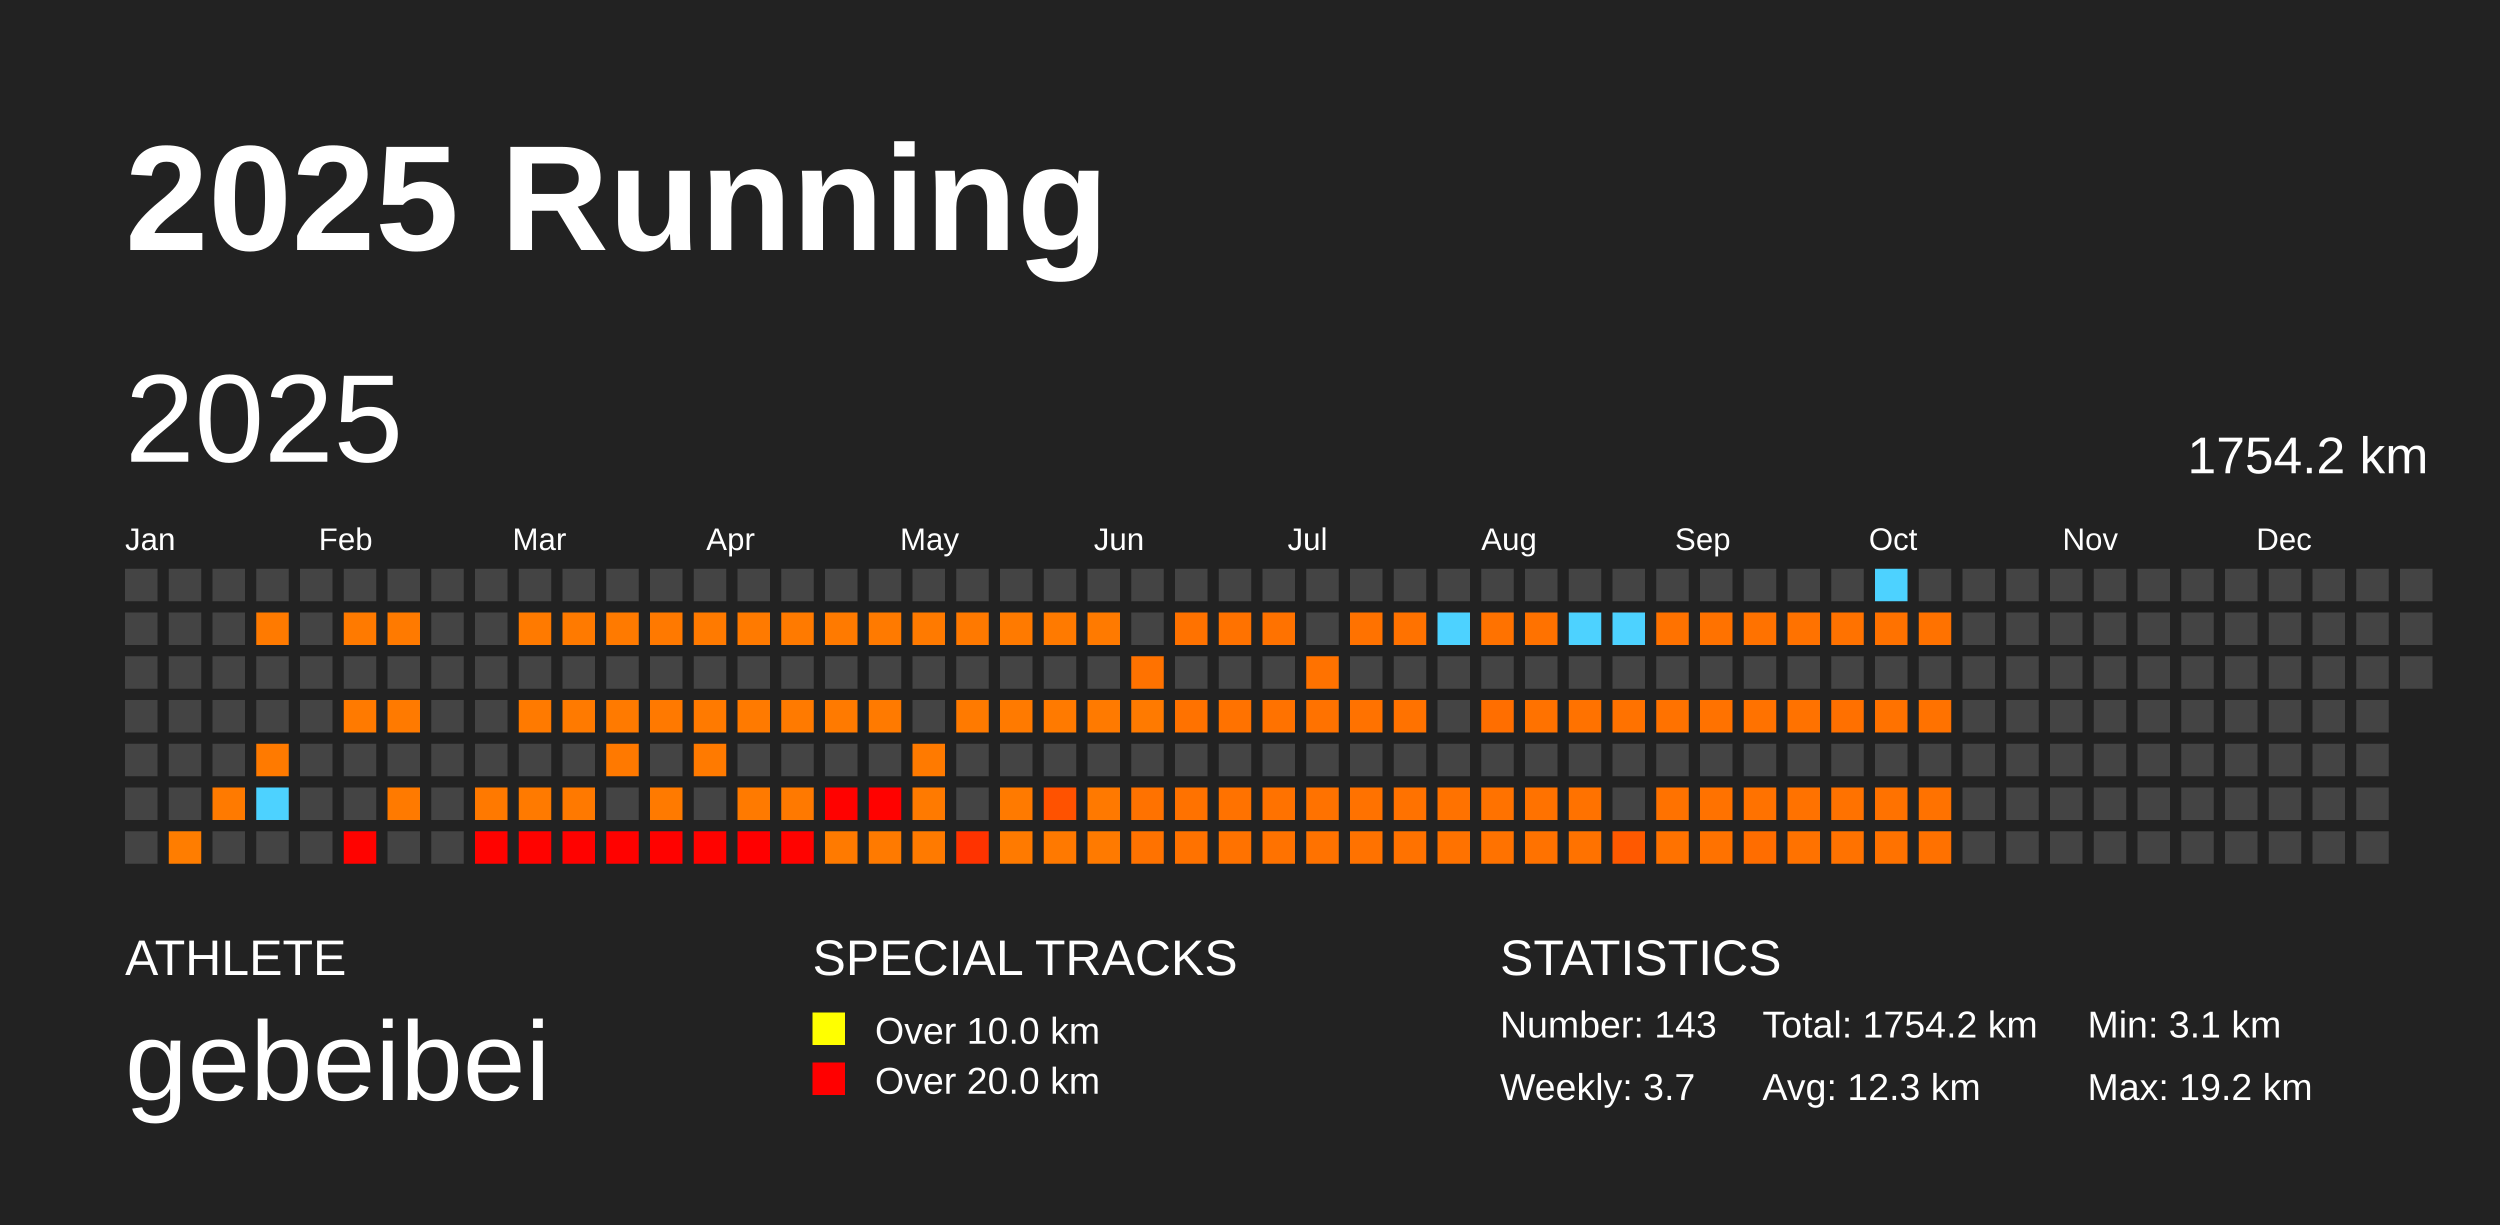
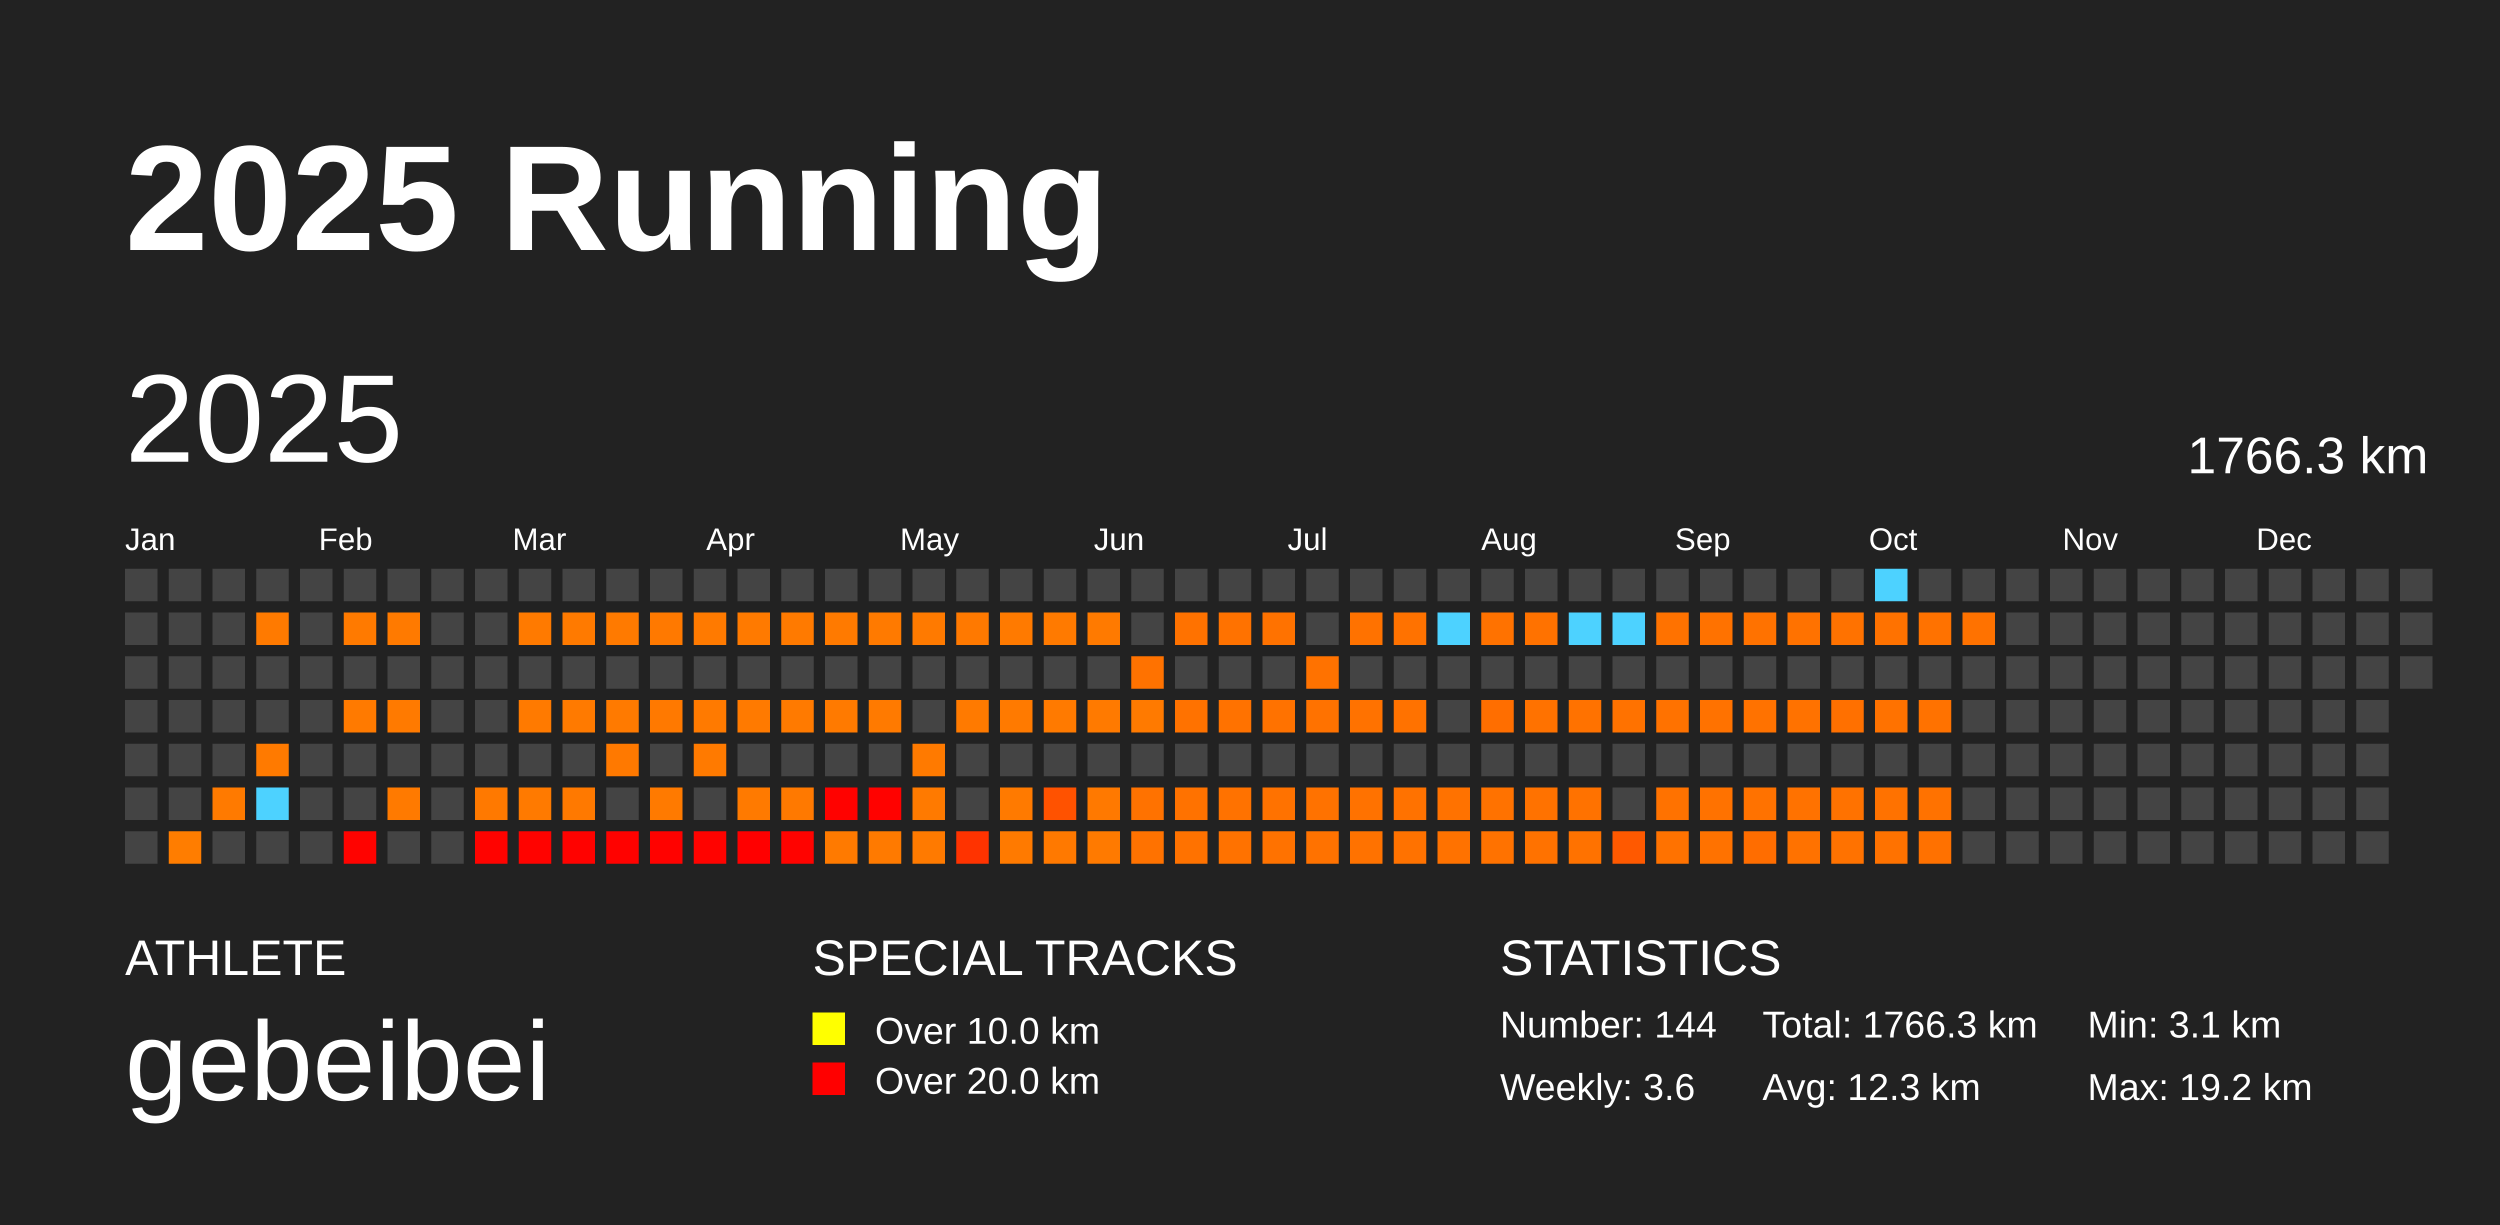
<svg xmlns="http://www.w3.org/2000/svg" baseProfile="full" height="98mm" version="1.1" viewBox="0,0,200,98" width="200mm">
  <defs />
  <rect fill="#222222" height="98" width="200" x="0" y="0" />
  <text fill="#FFFFFF" style="font-size:12px; font-family:Arial; font-weight:bold;" x="10" y="20">2025 Running</text>
  <text fill="#FFFFFF" style="font-size:4px; font-family:Arial" x="10" y="78">ATHLETE</text>
  <text fill="#FFFFFF" style="font-size:9px; font-family:Arial" x="10" y="88">gebeibei</text>
  <text fill="#FFFFFF" style="font-size:4px; font-family:Arial" x="65" y="78">SPECIAL TRACKS</text>
  <rect fill="yellow" height="2.6" width="2.6" x="65" y="81" />
  <text fill="#FFFFFF" style="font-size:3px; font-family:Arial" x="70" y="83.5">Over 10.0 km</text>
  <rect fill="red" height="2.6" width="2.6" x="65" y="85" />
  <text fill="#FFFFFF" style="font-size:3px; font-family:Arial" x="70" y="87.5">Over 20.0 km</text>
  <text fill="#FFFFFF" style="font-size:4px; font-family:Arial" x="120" y="78">STATISTICS</text>
-   <text fill="#FFFFFF" style="font-size:3px; font-family:Arial" x="120" y="83">Number: 143</text>
-   <text fill="#FFFFFF" style="font-size:3px; font-family:Arial" x="120" y="88">Weekly: 3.7</text>
-   <text fill="#FFFFFF" style="font-size:3px; font-family:Arial" x="141" y="83">Total: 1754.2 km</text>
+   <text fill="#FFFFFF" style="font-size:3px; font-family:Arial" x="120" y="83">Number: 144</text>
+   <text fill="#FFFFFF" style="font-size:3px; font-family:Arial" x="120" y="88">Weekly: 3.6</text>
+   <text fill="#FFFFFF" style="font-size:3px; font-family:Arial" x="141" y="83">Total: 1766.3 km</text>
  <text fill="#FFFFFF" style="font-size:3px; font-family:Arial" x="141" y="88">Avg: 12.3 km</text>
  <text fill="#FFFFFF" style="font-size:3px; font-family:Arial" x="167" y="83">Min: 3.1 km</text>
  <text fill="#FFFFFF" style="font-size:3px; font-family:Arial" x="167" y="88">Max: 19.2 km</text>
  <text dominant-baseline="hanging" fill="#FFFFFF" style="font-size:10.0px; font-family:Arial;" x="10" y="30">2025</text>
-   <text dominant-baseline="hanging" fill="#FFFFFF" style="font-size:4.125px; font-family:Arial;" x="175" y="35">1754.2 km</text>
+   <text dominant-baseline="hanging" fill="#FFFFFF" style="font-size:4.125px; font-family:Arial;" x="175" y="35">1766.3 km</text>
  <text fill="#FFFFFF" style="font-size:2.5px; font-family:Arial" x="10.0" y="44">Jan</text>
  <text fill="#FFFFFF" style="font-size:2.5px; font-family:Arial" x="25.5" y="44">Feb</text>
  <text fill="#FFFFFF" style="font-size:2.5px; font-family:Arial" x="41.0" y="44">Mar</text>
  <text fill="#FFFFFF" style="font-size:2.5px; font-family:Arial" x="56.5" y="44">Apr</text>
  <text fill="#FFFFFF" style="font-size:2.5px; font-family:Arial" x="72.0" y="44">May</text>
  <text fill="#FFFFFF" style="font-size:2.5px; font-family:Arial" x="87.5" y="44">Jun</text>
  <text fill="#FFFFFF" style="font-size:2.5px; font-family:Arial" x="103.0" y="44">Jul</text>
  <text fill="#FFFFFF" style="font-size:2.5px; font-family:Arial" x="118.5" y="44">Aug</text>
  <text fill="#FFFFFF" style="font-size:2.5px; font-family:Arial" x="134.0" y="44">Sep</text>
  <text fill="#FFFFFF" style="font-size:2.5px; font-family:Arial" x="149.5" y="44">Oct</text>
  <text fill="#FFFFFF" style="font-size:2.5px; font-family:Arial" x="165.0" y="44">Nov</text>
  <text fill="#FFFFFF" style="font-size:2.5px; font-family:Arial" x="180.5" y="44">Dec</text>
  <rect fill="#444444" height="2.6" width="2.6" x="10.0" y="45.5" />
  <rect fill="#444444" height="2.6" width="2.6" x="10.0" y="49.0" />
  <rect fill="#444444" height="2.6" width="2.6" x="10.0" y="52.5" />
  <rect fill="#444444" height="2.6" width="2.6" x="10.0" y="56.0" />
  <rect fill="#444444" height="2.6" width="2.6" x="10.0" y="59.5" />
  <rect fill="#444444" height="2.6" width="2.6" x="10.0" y="63.0" />
  <rect fill="#444444" height="2.6" width="2.6" x="10.0" y="66.5" />
  <rect fill="#444444" height="2.6" width="2.6" x="13.5" y="45.5" />
  <rect fill="#444444" height="2.6" width="2.6" x="13.5" y="49.0" />
  <rect fill="#444444" height="2.6" width="2.6" x="13.5" y="52.5" />
  <rect fill="#444444" height="2.6" width="2.6" x="13.5" y="56.0" />
  <rect fill="#444444" height="2.6" width="2.6" x="13.5" y="59.5" />
  <rect fill="#444444" height="2.6" width="2.6" x="13.5" y="63.0" />
  <rect fill="#ff7d00" height="2.6" width="2.6" x="13.5" y="66.5" />
  <rect fill="#444444" height="2.6" width="2.6" x="17.0" y="45.5" />
  <rect fill="#444444" height="2.6" width="2.6" x="17.0" y="49.0" />
  <rect fill="#444444" height="2.6" width="2.6" x="17.0" y="52.5" />
  <rect fill="#444444" height="2.6" width="2.6" x="17.0" y="56.0" />
  <rect fill="#444444" height="2.6" width="2.6" x="17.0" y="59.5" />
  <rect fill="#ff7a00" height="2.6" width="2.6" x="17.0" y="63.0" />
  <rect fill="#444444" height="2.6" width="2.6" x="17.0" y="66.5" />
  <rect fill="#444444" height="2.6" width="2.6" x="20.5" y="45.5" />
  <rect fill="#ff7a00" height="2.6" width="2.6" x="20.5" y="49.0" />
  <rect fill="#444444" height="2.6" width="2.6" x="20.5" y="52.5" />
  <rect fill="#444444" height="2.6" width="2.6" x="20.5" y="56.0" />
  <rect fill="#ff7a00" height="2.6" width="2.6" x="20.5" y="59.5" />
  <rect fill="#4dd2ff" height="2.6" width="2.6" x="20.5" y="63.0" />
  <rect fill="#444444" height="2.6" width="2.6" x="20.5" y="66.5" />
  <rect fill="#444444" height="2.6" width="2.6" x="24.0" y="45.5" />
  <rect fill="#444444" height="2.6" width="2.6" x="24.0" y="49.0" />
  <rect fill="#444444" height="2.6" width="2.6" x="24.0" y="52.5" />
  <rect fill="#444444" height="2.6" width="2.6" x="24.0" y="56.0" />
  <rect fill="#444444" height="2.6" width="2.6" x="24.0" y="59.5" />
  <rect fill="#444444" height="2.6" width="2.6" x="24.0" y="63.0" />
  <rect fill="#444444" height="2.6" width="2.6" x="24.0" y="66.5" />
  <rect fill="#444444" height="2.6" width="2.6" x="27.5" y="45.5" />
  <rect fill="#ff7a00" height="2.6" width="2.6" x="27.5" y="49.0" />
  <rect fill="#444444" height="2.6" width="2.6" x="27.5" y="52.5" />
  <rect fill="#ff7a00" height="2.6" width="2.6" x="27.5" y="56.0" />
  <rect fill="#444444" height="2.6" width="2.6" x="27.5" y="59.5" />
  <rect fill="#444444" height="2.6" width="2.6" x="27.5" y="63.0" />
  <rect fill="#ff0300" height="2.6" width="2.6" x="27.5" y="66.5" />
  <rect fill="#444444" height="2.6" width="2.6" x="31.0" y="45.5" />
  <rect fill="#ff7a00" height="2.6" width="2.6" x="31.0" y="49.0" />
  <rect fill="#444444" height="2.6" width="2.6" x="31.0" y="52.5" />
  <rect fill="#ff7a00" height="2.6" width="2.6" x="31.0" y="56.0" />
  <rect fill="#444444" height="2.6" width="2.6" x="31.0" y="59.5" />
  <rect fill="#ff7a00" height="2.6" width="2.6" x="31.0" y="63.0" />
  <rect fill="#444444" height="2.6" width="2.6" x="31.0" y="66.5" />
  <rect fill="#444444" height="2.6" width="2.6" x="34.5" y="45.5" />
  <rect fill="#444444" height="2.6" width="2.6" x="34.5" y="49.0" />
  <rect fill="#444444" height="2.6" width="2.6" x="34.5" y="52.5" />
  <rect fill="#444444" height="2.6" width="2.6" x="34.5" y="56.0" />
  <rect fill="#444444" height="2.6" width="2.6" x="34.5" y="59.5" />
  <rect fill="#444444" height="2.6" width="2.6" x="34.5" y="63.0" />
  <rect fill="#444444" height="2.6" width="2.6" x="34.5" y="66.5" />
  <rect fill="#444444" height="2.6" width="2.6" x="38.0" y="45.5" />
  <rect fill="#444444" height="2.6" width="2.6" x="38.0" y="49.0" />
  <rect fill="#444444" height="2.6" width="2.6" x="38.0" y="52.5" />
  <rect fill="#444444" height="2.6" width="2.6" x="38.0" y="56.0" />
  <rect fill="#444444" height="2.6" width="2.6" x="38.0" y="59.5" />
  <rect fill="#ff7900" height="2.6" width="2.6" x="38.0" y="63.0" />
  <rect fill="#ff0300" height="2.6" width="2.6" x="38.0" y="66.5" />
  <rect fill="#444444" height="2.6" width="2.6" x="41.5" y="45.5" />
  <rect fill="#ff7a00" height="2.6" width="2.6" x="41.5" y="49.0" />
  <rect fill="#444444" height="2.6" width="2.6" x="41.5" y="52.5" />
  <rect fill="#ff7a00" height="2.6" width="2.6" x="41.5" y="56.0" />
  <rect fill="#444444" height="2.6" width="2.6" x="41.5" y="59.5" />
  <rect fill="#ff7a00" height="2.6" width="2.6" x="41.5" y="63.0" />
  <rect fill="#ff0300" height="2.6" width="2.6" x="41.5" y="66.5" />
  <rect fill="#444444" height="2.6" width="2.6" x="45.0" y="45.5" />
  <rect fill="#ff7a00" height="2.6" width="2.6" x="45.0" y="49.0" />
  <rect fill="#444444" height="2.6" width="2.6" x="45.0" y="52.5" />
  <rect fill="#ff7a00" height="2.6" width="2.6" x="45.0" y="56.0" />
  <rect fill="#444444" height="2.6" width="2.6" x="45.0" y="59.5" />
  <rect fill="#ff7900" height="2.6" width="2.6" x="45.0" y="63.0" />
  <rect fill="#ff0200" height="2.6" width="2.6" x="45.0" y="66.5" />
  <rect fill="#444444" height="2.6" width="2.6" x="48.5" y="45.5" />
  <rect fill="#ff7a00" height="2.6" width="2.6" x="48.5" y="49.0" />
  <rect fill="#444444" height="2.6" width="2.6" x="48.5" y="52.5" />
  <rect fill="#ff7a00" height="2.6" width="2.6" x="48.5" y="56.0" />
  <rect fill="#ff7900" height="2.6" width="2.6" x="48.5" y="59.5" />
  <rect fill="#444444" height="2.6" width="2.6" x="48.5" y="63.0" />
  <rect fill="#ff0200" height="2.6" width="2.6" x="48.5" y="66.5" />
  <rect fill="#444444" height="2.6" width="2.6" x="52.0" y="45.5" />
  <rect fill="#ff7900" height="2.6" width="2.6" x="52.0" y="49.0" />
  <rect fill="#444444" height="2.6" width="2.6" x="52.0" y="52.5" />
  <rect fill="#ff7900" height="2.6" width="2.6" x="52.0" y="56.0" />
  <rect fill="#444444" height="2.6" width="2.6" x="52.0" y="59.5" />
  <rect fill="#ff7a00" height="2.6" width="2.6" x="52.0" y="63.0" />
  <rect fill="#ff0200" height="2.6" width="2.6" x="52.0" y="66.5" />
  <rect fill="#444444" height="2.6" width="2.6" x="55.5" y="45.5" />
  <rect fill="#ff7a00" height="2.6" width="2.6" x="55.5" y="49.0" />
  <rect fill="#444444" height="2.6" width="2.6" x="55.5" y="52.5" />
  <rect fill="#ff7a00" height="2.6" width="2.6" x="55.5" y="56.0" />
  <rect fill="#ff7a00" height="2.6" width="2.6" x="55.5" y="59.5" />
  <rect fill="#444444" height="2.6" width="2.6" x="55.5" y="63.0" />
  <rect fill="#ff0300" height="2.6" width="2.6" x="55.5" y="66.5" />
  <rect fill="#444444" height="2.6" width="2.6" x="59.0" y="45.5" />
  <rect fill="#ff7a00" height="2.6" width="2.6" x="59.0" y="49.0" />
  <rect fill="#444444" height="2.6" width="2.6" x="59.0" y="52.5" />
  <rect fill="#ff7a00" height="2.6" width="2.6" x="59.0" y="56.0" />
  <rect fill="#444444" height="2.6" width="2.6" x="59.0" y="59.5" />
  <rect fill="#ff7a00" height="2.6" width="2.6" x="59.0" y="63.0" />
  <rect fill="#ff0000" height="2.6" width="2.6" x="59.0" y="66.5" />
  <rect fill="#444444" height="2.6" width="2.6" x="62.5" y="45.5" />
  <rect fill="#ff7a00" height="2.6" width="2.6" x="62.5" y="49.0" />
  <rect fill="#444444" height="2.6" width="2.6" x="62.5" y="52.5" />
  <rect fill="#ff7a00" height="2.6" width="2.6" x="62.5" y="56.0" />
  <rect fill="#444444" height="2.6" width="2.6" x="62.5" y="59.5" />
  <rect fill="#ff7900" height="2.6" width="2.6" x="62.5" y="63.0" />
  <rect fill="#ff0300" height="2.6" width="2.6" x="62.5" y="66.5" />
  <rect fill="#444444" height="2.6" width="2.6" x="66.0" y="45.5" />
  <rect fill="#ff7a00" height="2.6" width="2.6" x="66.0" y="49.0" />
  <rect fill="#444444" height="2.6" width="2.6" x="66.0" y="52.5" />
  <rect fill="#ff7a00" height="2.6" width="2.6" x="66.0" y="56.0" />
  <rect fill="#444444" height="2.6" width="2.6" x="66.0" y="59.5" />
  <rect fill="#ff0200" height="2.6" width="2.6" x="66.0" y="63.0" />
  <rect fill="#ff7a00" height="2.6" width="2.6" x="66.0" y="66.5" />
  <rect fill="#444444" height="2.6" width="2.6" x="69.5" y="45.5" />
  <rect fill="#ff7a00" height="2.6" width="2.6" x="69.5" y="49.0" />
  <rect fill="#444444" height="2.6" width="2.6" x="69.5" y="52.5" />
  <rect fill="#ff7a00" height="2.6" width="2.6" x="69.5" y="56.0" />
  <rect fill="#444444" height="2.6" width="2.6" x="69.5" y="59.5" />
  <rect fill="#ff0200" height="2.6" width="2.6" x="69.5" y="63.0" />
  <rect fill="#ff7a00" height="2.6" width="2.6" x="69.5" y="66.5" />
  <rect fill="#444444" height="2.6" width="2.6" x="73.0" y="45.5" />
  <rect fill="#ff7a00" height="2.6" width="2.6" x="73.0" y="49.0" />
  <rect fill="#444444" height="2.6" width="2.6" x="73.0" y="52.5" />
  <rect fill="#444444" height="2.6" width="2.6" x="73.0" y="56.0" />
  <rect fill="#ff7a00" height="2.6" width="2.6" x="73.0" y="59.5" />
  <rect fill="#ff7a00" height="2.6" width="2.6" x="73.0" y="63.0" />
  <rect fill="#ff7a00" height="2.6" width="2.6" x="73.0" y="66.5" />
  <rect fill="#444444" height="2.6" width="2.6" x="76.5" y="45.5" />
  <rect fill="#ff7900" height="2.6" width="2.6" x="76.5" y="49.0" />
  <rect fill="#444444" height="2.6" width="2.6" x="76.5" y="52.5" />
  <rect fill="#ff7a00" height="2.6" width="2.6" x="76.5" y="56.0" />
  <rect fill="#444444" height="2.6" width="2.6" x="76.5" y="59.5" />
  <rect fill="#444444" height="2.6" width="2.6" x="76.5" y="63.0" />
  <rect fill="#ff3300" height="2.6" width="2.6" x="76.5" y="66.5" />
  <rect fill="#444444" height="2.6" width="2.6" x="80.0" y="45.5" />
  <rect fill="#ff7a00" height="2.6" width="2.6" x="80.0" y="49.0" />
  <rect fill="#444444" height="2.6" width="2.6" x="80.0" y="52.5" />
  <rect fill="#ff7a00" height="2.6" width="2.6" x="80.0" y="56.0" />
  <rect fill="#444444" height="2.6" width="2.6" x="80.0" y="59.5" />
  <rect fill="#ff7a00" height="2.6" width="2.6" x="80.0" y="63.0" />
  <rect fill="#ff7a00" height="2.6" width="2.6" x="80.0" y="66.5" />
  <rect fill="#444444" height="2.6" width="2.6" x="83.5" y="45.5" />
  <rect fill="#ff7a00" height="2.6" width="2.6" x="83.5" y="49.0" />
  <rect fill="#444444" height="2.6" width="2.6" x="83.5" y="52.5" />
  <rect fill="#ff7a00" height="2.6" width="2.6" x="83.5" y="56.0" />
  <rect fill="#444444" height="2.6" width="2.6" x="83.5" y="59.5" />
  <rect fill="#ff5200" height="2.6" width="2.6" x="83.5" y="63.0" />
  <rect fill="#ff7900" height="2.6" width="2.6" x="83.5" y="66.5" />
  <rect fill="#444444" height="2.6" width="2.6" x="87.0" y="45.5" />
  <rect fill="#ff7a00" height="2.6" width="2.6" x="87.0" y="49.0" />
  <rect fill="#444444" height="2.6" width="2.6" x="87.0" y="52.5" />
  <rect fill="#ff7a00" height="2.6" width="2.6" x="87.0" y="56.0" />
  <rect fill="#444444" height="2.6" width="2.6" x="87.0" y="59.5" />
  <rect fill="#ff7900" height="2.6" width="2.6" x="87.0" y="63.0" />
  <rect fill="#ff7a00" height="2.6" width="2.6" x="87.0" y="66.5" />
  <rect fill="#444444" height="2.6" width="2.6" x="90.5" y="45.5" />
  <rect fill="#444444" height="2.6" width="2.6" x="90.5" y="49.0" />
  <rect fill="#ff7200" height="2.6" width="2.6" x="90.5" y="52.5" />
  <rect fill="#ff7a00" height="2.6" width="2.6" x="90.5" y="56.0" />
  <rect fill="#444444" height="2.6" width="2.6" x="90.5" y="59.5" />
  <rect fill="#ff7200" height="2.6" width="2.6" x="90.5" y="63.0" />
  <rect fill="#ff7200" height="2.6" width="2.6" x="90.5" y="66.5" />
  <rect fill="#444444" height="2.6" width="2.6" x="94.0" y="45.5" />
  <rect fill="#ff7200" height="2.6" width="2.6" x="94.0" y="49.0" />
  <rect fill="#444444" height="2.6" width="2.6" x="94.0" y="52.5" />
  <rect fill="#ff7200" height="2.6" width="2.6" x="94.0" y="56.0" />
  <rect fill="#444444" height="2.6" width="2.6" x="94.0" y="59.5" />
  <rect fill="#ff7200" height="2.6" width="2.6" x="94.0" y="63.0" />
  <rect fill="#ff7200" height="2.6" width="2.6" x="94.0" y="66.5" />
  <rect fill="#444444" height="2.6" width="2.6" x="97.5" y="45.5" />
  <rect fill="#ff7200" height="2.6" width="2.6" x="97.5" y="49.0" />
  <rect fill="#444444" height="2.6" width="2.6" x="97.5" y="52.5" />
  <rect fill="#ff7200" height="2.6" width="2.6" x="97.5" y="56.0" />
  <rect fill="#444444" height="2.6" width="2.6" x="97.5" y="59.5" />
  <rect fill="#ff7200" height="2.6" width="2.6" x="97.5" y="63.0" />
  <rect fill="#ff7200" height="2.6" width="2.6" x="97.5" y="66.5" />
  <rect fill="#444444" height="2.6" width="2.6" x="101.0" y="45.5" />
  <rect fill="#ff7200" height="2.6" width="2.6" x="101.0" y="49.0" />
  <rect fill="#444444" height="2.6" width="2.6" x="101.0" y="52.5" />
  <rect fill="#ff7200" height="2.6" width="2.6" x="101.0" y="56.0" />
  <rect fill="#444444" height="2.6" width="2.6" x="101.0" y="59.5" />
  <rect fill="#ff7200" height="2.6" width="2.6" x="101.0" y="63.0" />
  <rect fill="#ff7200" height="2.6" width="2.6" x="101.0" y="66.5" />
  <rect fill="#444444" height="2.6" width="2.6" x="104.5" y="45.5" />
  <rect fill="#444444" height="2.6" width="2.6" x="104.5" y="49.0" />
  <rect fill="#ff7200" height="2.6" width="2.6" x="104.5" y="52.5" />
  <rect fill="#ff7200" height="2.6" width="2.6" x="104.5" y="56.0" />
  <rect fill="#444444" height="2.6" width="2.6" x="104.5" y="59.5" />
  <rect fill="#ff7200" height="2.6" width="2.6" x="104.5" y="63.0" />
  <rect fill="#ff7200" height="2.6" width="2.6" x="104.5" y="66.5" />
  <rect fill="#444444" height="2.6" width="2.6" x="108.0" y="45.5" />
  <rect fill="#ff7200" height="2.6" width="2.6" x="108.0" y="49.0" />
  <rect fill="#444444" height="2.6" width="2.6" x="108.0" y="52.5" />
  <rect fill="#ff7200" height="2.6" width="2.6" x="108.0" y="56.0" />
  <rect fill="#444444" height="2.6" width="2.6" x="108.0" y="59.5" />
  <rect fill="#ff7200" height="2.6" width="2.6" x="108.0" y="63.0" />
  <rect fill="#ff7200" height="2.6" width="2.6" x="108.0" y="66.5" />
  <rect fill="#444444" height="2.6" width="2.6" x="111.5" y="45.5" />
  <rect fill="#ff7200" height="2.6" width="2.6" x="111.5" y="49.0" />
  <rect fill="#444444" height="2.6" width="2.6" x="111.5" y="52.5" />
  <rect fill="#ff7200" height="2.6" width="2.6" x="111.5" y="56.0" />
  <rect fill="#444444" height="2.6" width="2.6" x="111.5" y="59.5" />
  <rect fill="#ff7200" height="2.6" width="2.6" x="111.5" y="63.0" />
  <rect fill="#ff7200" height="2.6" width="2.6" x="111.5" y="66.5" />
  <rect fill="#444444" height="2.6" width="2.6" x="115.0" y="45.5" />
  <rect fill="#4dd2ff" height="2.6" width="2.6" x="115.0" y="49.0" />
  <rect fill="#444444" height="2.6" width="2.6" x="115.0" y="52.5" />
  <rect fill="#444444" height="2.6" width="2.6" x="115.0" y="56.0" />
  <rect fill="#444444" height="2.6" width="2.6" x="115.0" y="59.5" />
  <rect fill="#ff7200" height="2.6" width="2.6" x="115.0" y="63.0" />
  <rect fill="#ff7200" height="2.6" width="2.6" x="115.0" y="66.5" />
  <rect fill="#444444" height="2.6" width="2.6" x="118.5" y="45.5" />
  <rect fill="#ff7200" height="2.6" width="2.6" x="118.5" y="49.0" />
  <rect fill="#444444" height="2.6" width="2.6" x="118.5" y="52.5" />
  <rect fill="#ff6e00" height="2.6" width="2.6" x="118.5" y="56.0" />
  <rect fill="#444444" height="2.6" width="2.6" x="118.5" y="59.5" />
  <rect fill="#ff7200" height="2.6" width="2.6" x="118.5" y="63.0" />
  <rect fill="#ff7200" height="2.6" width="2.6" x="118.5" y="66.5" />
  <rect fill="#444444" height="2.6" width="2.6" x="122.0" y="45.5" />
  <rect fill="#ff7200" height="2.6" width="2.6" x="122.0" y="49.0" />
  <rect fill="#444444" height="2.6" width="2.6" x="122.0" y="52.5" />
  <rect fill="#ff7200" height="2.6" width="2.6" x="122.0" y="56.0" />
  <rect fill="#444444" height="2.6" width="2.6" x="122.0" y="59.5" />
  <rect fill="#ff7200" height="2.6" width="2.6" x="122.0" y="63.0" />
  <rect fill="#ff7200" height="2.6" width="2.6" x="122.0" y="66.5" />
  <rect fill="#444444" height="2.6" width="2.6" x="125.5" y="45.5" />
  <rect fill="#4dd2ff" height="2.6" width="2.6" x="125.5" y="49.0" />
  <rect fill="#444444" height="2.6" width="2.6" x="125.5" y="52.5" />
  <rect fill="#ff7200" height="2.6" width="2.6" x="125.5" y="56.0" />
  <rect fill="#444444" height="2.6" width="2.6" x="125.5" y="59.5" />
  <rect fill="#ff7200" height="2.6" width="2.6" x="125.5" y="63.0" />
  <rect fill="#ff7200" height="2.6" width="2.6" x="125.5" y="66.5" />
  <rect fill="#444444" height="2.6" width="2.6" x="129.0" y="45.5" />
  <rect fill="#4dd2ff" height="2.6" width="2.6" x="129.0" y="49.0" />
  <rect fill="#444444" height="2.6" width="2.6" x="129.0" y="52.5" />
  <rect fill="#ff7200" height="2.6" width="2.6" x="129.0" y="56.0" />
  <rect fill="#444444" height="2.6" width="2.6" x="129.0" y="59.5" />
  <rect fill="#444444" height="2.6" width="2.6" x="129.0" y="63.0" />
  <rect fill="#ff5900" height="2.6" width="2.6" x="129.0" y="66.5" />
  <rect fill="#444444" height="2.6" width="2.6" x="132.5" y="45.5" />
  <rect fill="#ff7200" height="2.6" width="2.6" x="132.5" y="49.0" />
  <rect fill="#444444" height="2.6" width="2.6" x="132.5" y="52.5" />
  <rect fill="#ff7200" height="2.6" width="2.6" x="132.5" y="56.0" />
  <rect fill="#444444" height="2.6" width="2.6" x="132.5" y="59.5" />
  <rect fill="#ff7200" height="2.6" width="2.6" x="132.5" y="63.0" />
  <rect fill="#ff7200" height="2.6" width="2.6" x="132.5" y="66.5" />
  <rect fill="#444444" height="2.6" width="2.6" x="136.0" y="45.5" />
  <rect fill="#ff7200" height="2.6" width="2.6" x="136.0" y="49.0" />
  <rect fill="#444444" height="2.6" width="2.6" x="136.0" y="52.5" />
  <rect fill="#ff7200" height="2.6" width="2.6" x="136.0" y="56.0" />
  <rect fill="#444444" height="2.6" width="2.6" x="136.0" y="59.5" />
  <rect fill="#ff7200" height="2.6" width="2.6" x="136.0" y="63.0" />
  <rect fill="#ff7200" height="2.6" width="2.6" x="136.0" y="66.5" />
  <rect fill="#444444" height="2.6" width="2.6" x="139.5" y="45.5" />
  <rect fill="#ff7200" height="2.6" width="2.6" x="139.5" y="49.0" />
  <rect fill="#444444" height="2.6" width="2.6" x="139.5" y="52.5" />
  <rect fill="#ff7200" height="2.6" width="2.6" x="139.5" y="56.0" />
  <rect fill="#444444" height="2.6" width="2.6" x="139.5" y="59.5" />
  <rect fill="#ff7200" height="2.6" width="2.6" x="139.5" y="63.0" />
  <rect fill="#ff6d00" height="2.6" width="2.6" x="139.5" y="66.5" />
  <rect fill="#444444" height="2.6" width="2.6" x="143.0" y="45.5" />
  <rect fill="#ff7200" height="2.6" width="2.6" x="143.0" y="49.0" />
  <rect fill="#444444" height="2.6" width="2.6" x="143.0" y="52.5" />
  <rect fill="#ff7200" height="2.6" width="2.6" x="143.0" y="56.0" />
  <rect fill="#444444" height="2.6" width="2.6" x="143.0" y="59.5" />
  <rect fill="#ff7200" height="2.6" width="2.6" x="143.0" y="63.0" />
  <rect fill="#ff7200" height="2.6" width="2.6" x="143.0" y="66.5" />
  <rect fill="#444444" height="2.6" width="2.6" x="146.5" y="45.5" />
  <rect fill="#ff7200" height="2.6" width="2.6" x="146.5" y="49.0" />
  <rect fill="#444444" height="2.6" width="2.6" x="146.5" y="52.5" />
  <rect fill="#ff7000" height="2.6" width="2.6" x="146.5" y="56.0" />
  <rect fill="#444444" height="2.6" width="2.6" x="146.5" y="59.5" />
  <rect fill="#ff7200" height="2.6" width="2.6" x="146.5" y="63.0" />
  <rect fill="#ff7200" height="2.6" width="2.6" x="146.5" y="66.5" />
  <rect fill="#4dd2ff" height="2.6" width="2.6" x="150.0" y="45.5" />
  <rect fill="#ff7200" height="2.6" width="2.6" x="150.0" y="49.0" />
  <rect fill="#444444" height="2.6" width="2.6" x="150.0" y="52.5" />
  <rect fill="#ff7200" height="2.6" width="2.6" x="150.0" y="56.0" />
  <rect fill="#444444" height="2.6" width="2.6" x="150.0" y="59.5" />
  <rect fill="#ff7200" height="2.6" width="2.6" x="150.0" y="63.0" />
  <rect fill="#ff7200" height="2.6" width="2.6" x="150.0" y="66.5" />
  <rect fill="#444444" height="2.6" width="2.6" x="153.5" y="45.5" />
  <rect fill="#ff7200" height="2.6" width="2.6" x="153.5" y="49.0" />
  <rect fill="#444444" height="2.6" width="2.6" x="153.5" y="52.5" />
  <rect fill="#ff7200" height="2.6" width="2.6" x="153.5" y="56.0" />
  <rect fill="#444444" height="2.6" width="2.6" x="153.5" y="59.5" />
  <rect fill="#ff7200" height="2.6" width="2.6" x="153.5" y="63.0" />
  <rect fill="#ff7100" height="2.6" width="2.6" x="153.5" y="66.5" />
  <rect fill="#444444" height="2.6" width="2.6" x="157.0" y="45.5" />
-   <rect fill="#444444" height="2.6" width="2.6" x="157.0" y="49.0" />
+   <rect fill="#ff7200" height="2.6" width="2.6" x="157.0" y="49.0" />
  <rect fill="#444444" height="2.6" width="2.6" x="157.0" y="52.5" />
  <rect fill="#444444" height="2.6" width="2.6" x="157.0" y="56.0" />
  <rect fill="#444444" height="2.6" width="2.6" x="157.0" y="59.5" />
  <rect fill="#444444" height="2.6" width="2.6" x="157.0" y="63.0" />
  <rect fill="#444444" height="2.6" width="2.6" x="157.0" y="66.5" />
  <rect fill="#444444" height="2.6" width="2.6" x="160.5" y="45.5" />
  <rect fill="#444444" height="2.6" width="2.6" x="160.5" y="49.0" />
  <rect fill="#444444" height="2.6" width="2.6" x="160.5" y="52.5" />
  <rect fill="#444444" height="2.6" width="2.6" x="160.5" y="56.0" />
  <rect fill="#444444" height="2.6" width="2.6" x="160.5" y="59.5" />
  <rect fill="#444444" height="2.6" width="2.6" x="160.5" y="63.0" />
  <rect fill="#444444" height="2.6" width="2.6" x="160.5" y="66.5" />
  <rect fill="#444444" height="2.6" width="2.6" x="164.0" y="45.5" />
  <rect fill="#444444" height="2.6" width="2.6" x="164.0" y="49.0" />
  <rect fill="#444444" height="2.6" width="2.6" x="164.0" y="52.5" />
  <rect fill="#444444" height="2.6" width="2.6" x="164.0" y="56.0" />
  <rect fill="#444444" height="2.6" width="2.6" x="164.0" y="59.5" />
  <rect fill="#444444" height="2.6" width="2.6" x="164.0" y="63.0" />
  <rect fill="#444444" height="2.6" width="2.6" x="164.0" y="66.5" />
  <rect fill="#444444" height="2.6" width="2.6" x="167.5" y="45.5" />
  <rect fill="#444444" height="2.6" width="2.6" x="167.5" y="49.0" />
  <rect fill="#444444" height="2.6" width="2.6" x="167.5" y="52.5" />
  <rect fill="#444444" height="2.6" width="2.6" x="167.5" y="56.0" />
  <rect fill="#444444" height="2.6" width="2.6" x="167.5" y="59.5" />
  <rect fill="#444444" height="2.6" width="2.6" x="167.5" y="63.0" />
  <rect fill="#444444" height="2.6" width="2.6" x="167.5" y="66.5" />
  <rect fill="#444444" height="2.6" width="2.6" x="171.0" y="45.5" />
  <rect fill="#444444" height="2.6" width="2.6" x="171.0" y="49.0" />
  <rect fill="#444444" height="2.6" width="2.6" x="171.0" y="52.5" />
  <rect fill="#444444" height="2.6" width="2.6" x="171.0" y="56.0" />
  <rect fill="#444444" height="2.6" width="2.6" x="171.0" y="59.5" />
  <rect fill="#444444" height="2.6" width="2.6" x="171.0" y="63.0" />
  <rect fill="#444444" height="2.6" width="2.6" x="171.0" y="66.5" />
  <rect fill="#444444" height="2.6" width="2.6" x="174.5" y="45.5" />
  <rect fill="#444444" height="2.6" width="2.6" x="174.5" y="49.0" />
  <rect fill="#444444" height="2.6" width="2.6" x="174.5" y="52.5" />
  <rect fill="#444444" height="2.6" width="2.6" x="174.5" y="56.0" />
  <rect fill="#444444" height="2.6" width="2.6" x="174.5" y="59.5" />
  <rect fill="#444444" height="2.6" width="2.6" x="174.5" y="63.0" />
  <rect fill="#444444" height="2.6" width="2.6" x="174.5" y="66.5" />
  <rect fill="#444444" height="2.6" width="2.6" x="178.0" y="45.5" />
  <rect fill="#444444" height="2.6" width="2.6" x="178.0" y="49.0" />
  <rect fill="#444444" height="2.6" width="2.6" x="178.0" y="52.5" />
  <rect fill="#444444" height="2.6" width="2.6" x="178.0" y="56.0" />
  <rect fill="#444444" height="2.6" width="2.6" x="178.0" y="59.5" />
  <rect fill="#444444" height="2.6" width="2.6" x="178.0" y="63.0" />
  <rect fill="#444444" height="2.6" width="2.6" x="178.0" y="66.5" />
  <rect fill="#444444" height="2.6" width="2.6" x="181.5" y="45.5" />
  <rect fill="#444444" height="2.6" width="2.6" x="181.5" y="49.0" />
  <rect fill="#444444" height="2.6" width="2.6" x="181.5" y="52.5" />
  <rect fill="#444444" height="2.6" width="2.6" x="181.5" y="56.0" />
  <rect fill="#444444" height="2.6" width="2.6" x="181.5" y="59.5" />
  <rect fill="#444444" height="2.6" width="2.6" x="181.5" y="63.0" />
  <rect fill="#444444" height="2.6" width="2.6" x="181.5" y="66.5" />
  <rect fill="#444444" height="2.6" width="2.6" x="185.0" y="45.5" />
  <rect fill="#444444" height="2.6" width="2.6" x="185.0" y="49.0" />
  <rect fill="#444444" height="2.6" width="2.6" x="185.0" y="52.5" />
  <rect fill="#444444" height="2.6" width="2.6" x="185.0" y="56.0" />
  <rect fill="#444444" height="2.6" width="2.6" x="185.0" y="59.5" />
  <rect fill="#444444" height="2.6" width="2.6" x="185.0" y="63.0" />
  <rect fill="#444444" height="2.6" width="2.6" x="185.0" y="66.5" />
  <rect fill="#444444" height="2.6" width="2.6" x="188.5" y="45.5" />
  <rect fill="#444444" height="2.6" width="2.6" x="188.5" y="49.0" />
  <rect fill="#444444" height="2.6" width="2.6" x="188.5" y="52.5" />
  <rect fill="#444444" height="2.6" width="2.6" x="188.5" y="56.0" />
  <rect fill="#444444" height="2.6" width="2.6" x="188.5" y="59.5" />
  <rect fill="#444444" height="2.6" width="2.6" x="188.5" y="63.0" />
  <rect fill="#444444" height="2.6" width="2.6" x="188.5" y="66.5" />
  <rect fill="#444444" height="2.6" width="2.6" x="192.0" y="45.5" />
  <rect fill="#444444" height="2.6" width="2.6" x="192.0" y="49.0" />
  <rect fill="#444444" height="2.6" width="2.6" x="192.0" y="52.5" />
</svg>
